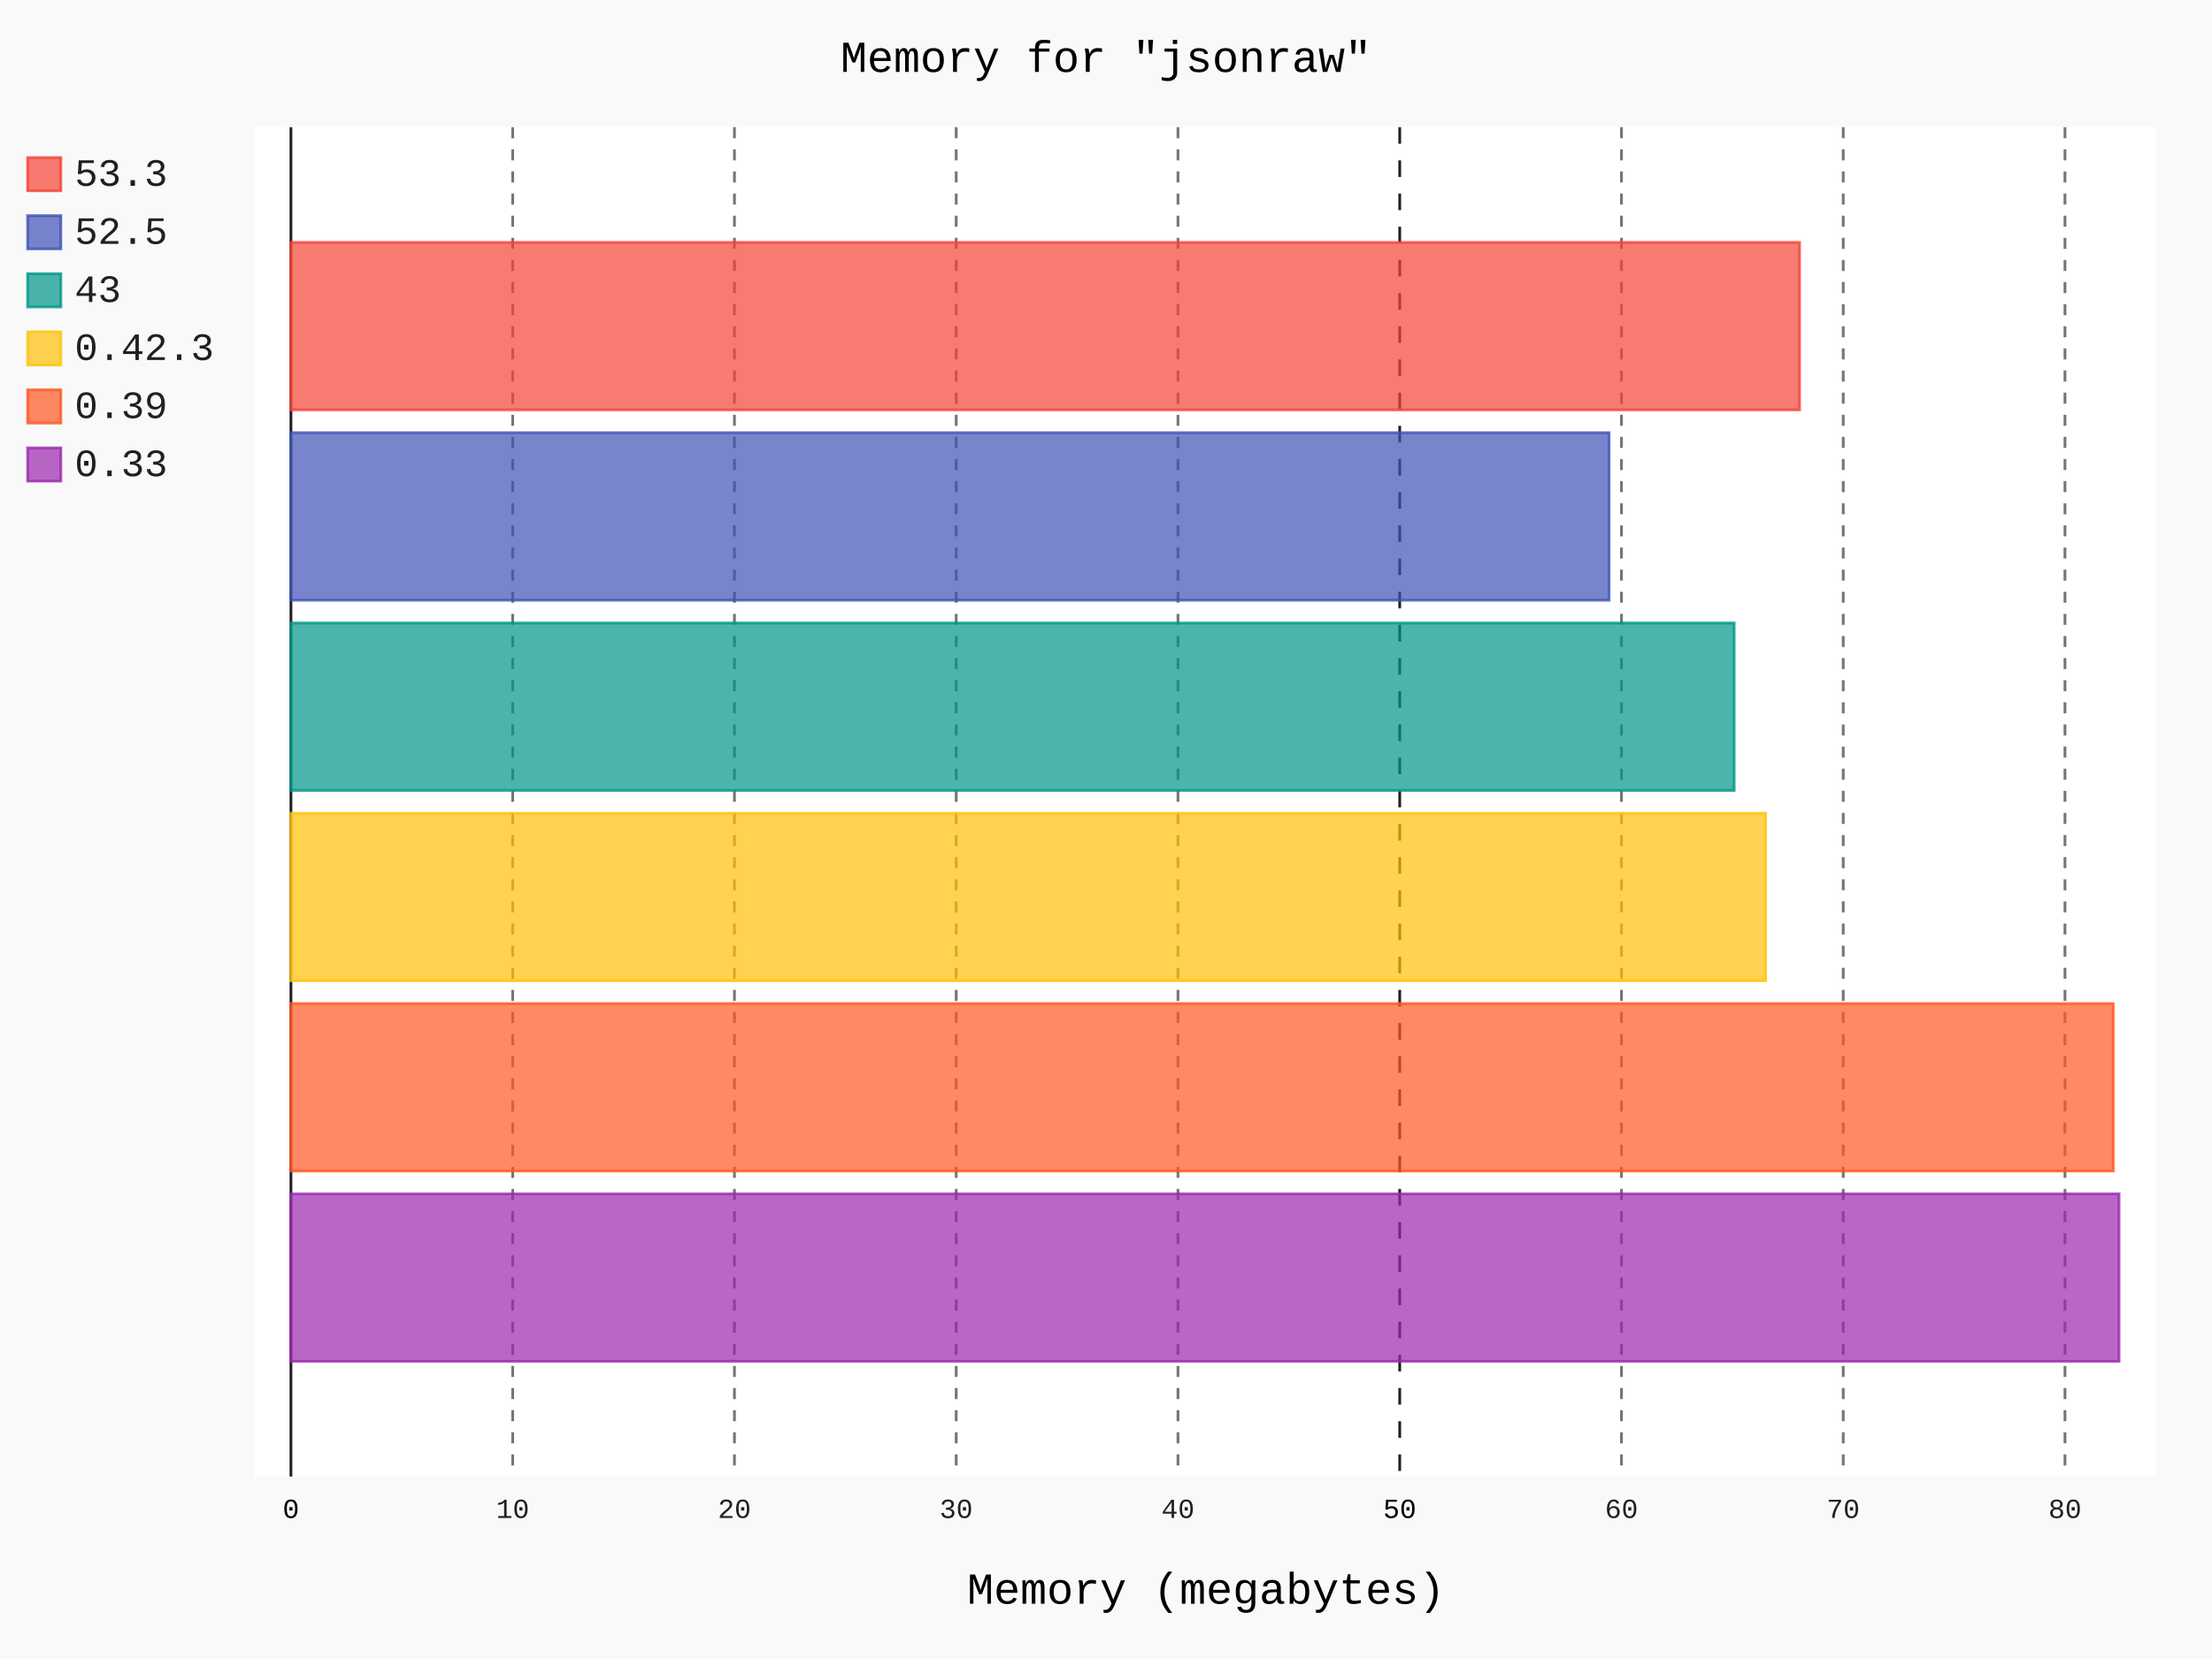
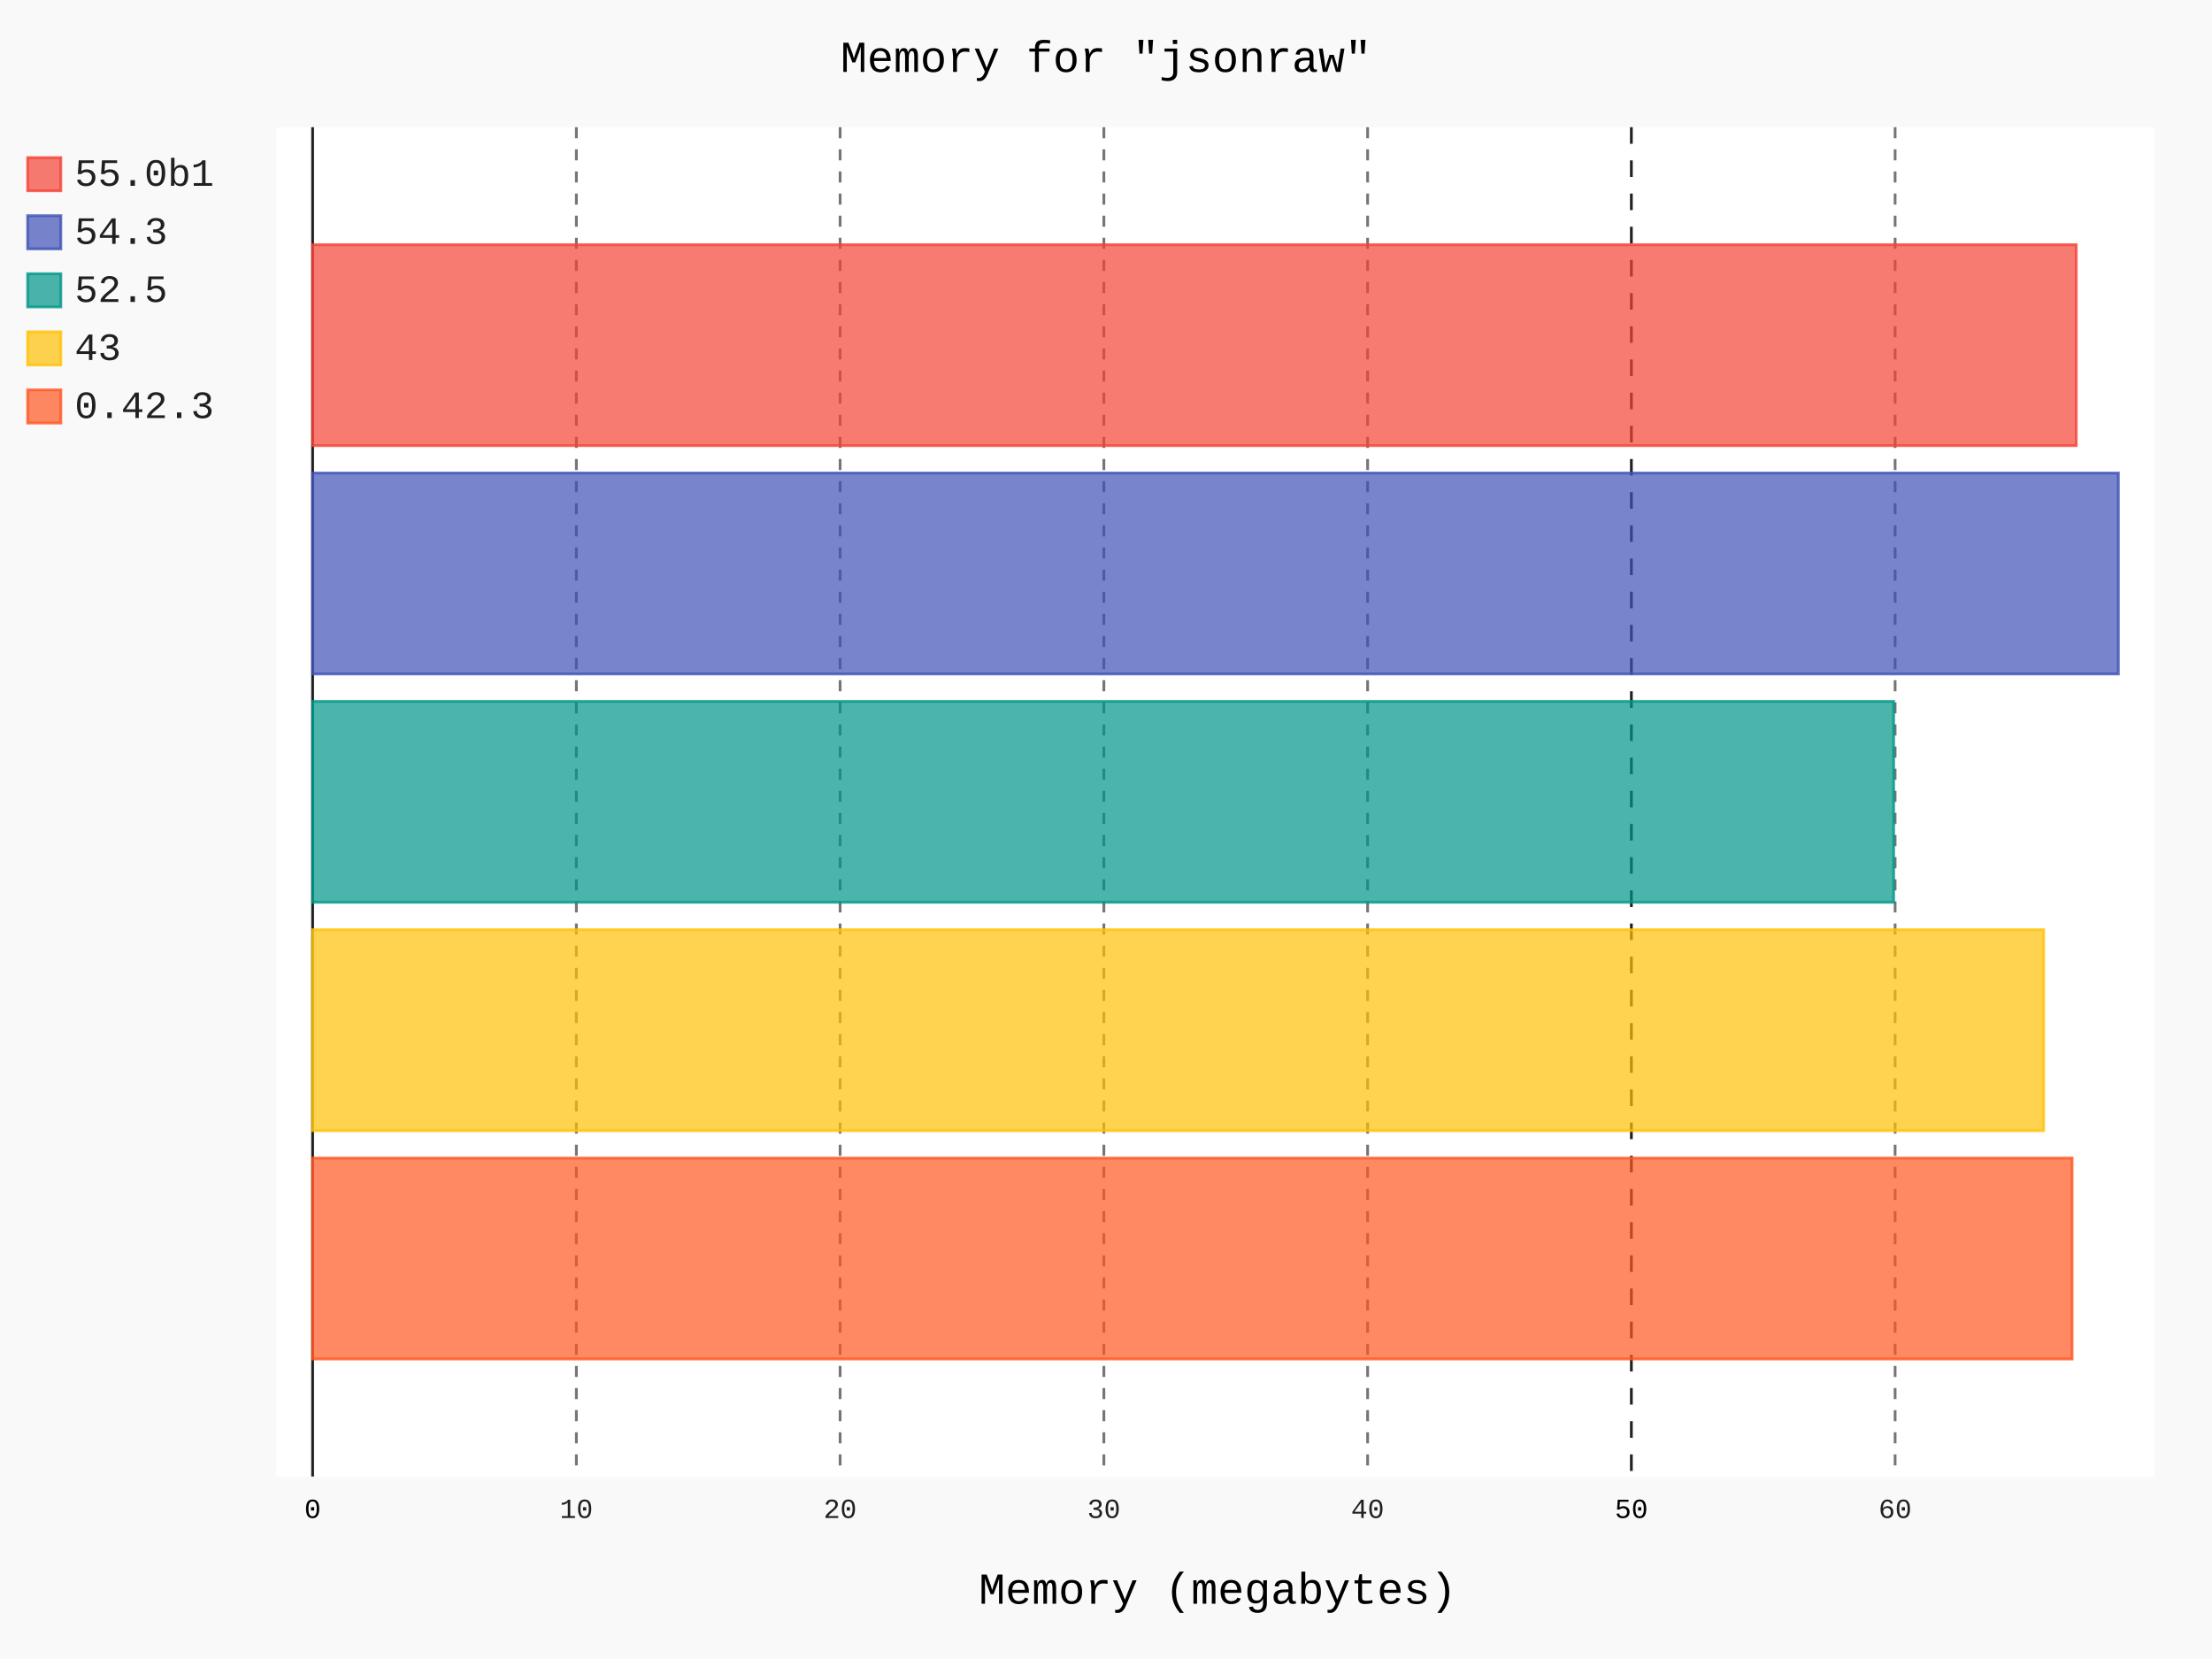
- <svg xmlns="http://www.w3.org/2000/svg" id="chart-256b4d21-504a-4f98-b828-03d2dc231637" class="pygal-chart" viewBox="0 0 800 600">
+ <svg xmlns="http://www.w3.org/2000/svg" id="chart-ef68237a-67b7-4d38-821f-8ae0482d3b9b" class="pygal-chart" viewBox="0 0 800 600">
  <defs>
-     <style type="text/css">#chart-256b4d21-504a-4f98-b828-03d2dc231637{-webkit-user-select:none;-webkit-font-smoothing:antialiased;font-family:Consolas,"Liberation Mono",Menlo,Courier,monospace}#chart-256b4d21-504a-4f98-b828-03d2dc231637 .title{font-family:Consolas,"Liberation Mono",Menlo,Courier,monospace;font-size:16px}#chart-256b4d21-504a-4f98-b828-03d2dc231637 .legends .legend text{font-family:Consolas,"Liberation Mono",Menlo,Courier,monospace;font-size:14px}#chart-256b4d21-504a-4f98-b828-03d2dc231637 .axis text{font-family:Consolas,"Liberation Mono",Menlo,Courier,monospace;font-size:10px}#chart-256b4d21-504a-4f98-b828-03d2dc231637 .axis text.major{font-family:Consolas,"Liberation Mono",Menlo,Courier,monospace;font-size:10px}#chart-256b4d21-504a-4f98-b828-03d2dc231637 .text-overlay text.value{font-family:Consolas,"Liberation Mono",Menlo,Courier,monospace;font-size:16px}#chart-256b4d21-504a-4f98-b828-03d2dc231637 .text-overlay text.label{font-family:Consolas,"Liberation Mono",Menlo,Courier,monospace;font-size:10px}#chart-256b4d21-504a-4f98-b828-03d2dc231637 .tooltip{font-family:Consolas,"Liberation Mono",Menlo,Courier,monospace;font-size:14px}#chart-256b4d21-504a-4f98-b828-03d2dc231637 text.no_data{font-family:Consolas,"Liberation Mono",Menlo,Courier,monospace;font-size:64px}
- #chart-256b4d21-504a-4f98-b828-03d2dc231637{background-color:rgba(249,249,249,1)}#chart-256b4d21-504a-4f98-b828-03d2dc231637 path,#chart-256b4d21-504a-4f98-b828-03d2dc231637 line,#chart-256b4d21-504a-4f98-b828-03d2dc231637 rect,#chart-256b4d21-504a-4f98-b828-03d2dc231637 circle{-webkit-transition:150ms;-moz-transition:150ms;transition:150ms}#chart-256b4d21-504a-4f98-b828-03d2dc231637 .graph &gt; .background{fill:rgba(249,249,249,1)}#chart-256b4d21-504a-4f98-b828-03d2dc231637 .plot &gt; .background{fill:rgba(255,255,255,1)}#chart-256b4d21-504a-4f98-b828-03d2dc231637 .graph{fill:rgba(0,0,0,.87)}#chart-256b4d21-504a-4f98-b828-03d2dc231637 text.no_data{fill:rgba(0,0,0,1)}#chart-256b4d21-504a-4f98-b828-03d2dc231637 .title{fill:rgba(0,0,0,1)}#chart-256b4d21-504a-4f98-b828-03d2dc231637 .legends .legend text{fill:rgba(0,0,0,.87)}#chart-256b4d21-504a-4f98-b828-03d2dc231637 .legends .legend:hover text{fill:rgba(0,0,0,1)}#chart-256b4d21-504a-4f98-b828-03d2dc231637 .axis .line{stroke:rgba(0,0,0,1)}#chart-256b4d21-504a-4f98-b828-03d2dc231637 .axis .guide.line{stroke:rgba(0,0,0,.54)}#chart-256b4d21-504a-4f98-b828-03d2dc231637 .axis .major.line{stroke:rgba(0,0,0,.87)}#chart-256b4d21-504a-4f98-b828-03d2dc231637 .axis text.major{fill:rgba(0,0,0,1)}#chart-256b4d21-504a-4f98-b828-03d2dc231637 .axis.y .guides:hover .guide.line,#chart-256b4d21-504a-4f98-b828-03d2dc231637 .line-graph .axis.x .guides:hover .guide.line,#chart-256b4d21-504a-4f98-b828-03d2dc231637 .stackedline-graph .axis.x .guides:hover .guide.line,#chart-256b4d21-504a-4f98-b828-03d2dc231637 .xy-graph .axis.x .guides:hover .guide.line{stroke:rgba(0,0,0,1)}#chart-256b4d21-504a-4f98-b828-03d2dc231637 .axis .guides:hover text{fill:rgba(0,0,0,1)}#chart-256b4d21-504a-4f98-b828-03d2dc231637 .reactive{fill-opacity:.7;stroke-opacity:.8}#chart-256b4d21-504a-4f98-b828-03d2dc231637 .ci{stroke:rgba(0,0,0,.87)}#chart-256b4d21-504a-4f98-b828-03d2dc231637 .reactive.active,#chart-256b4d21-504a-4f98-b828-03d2dc231637 .active .reactive{fill-opacity:.8;stroke-opacity:.9;stroke-width:4}#chart-256b4d21-504a-4f98-b828-03d2dc231637 .ci .reactive.active{stroke-width:1.5}#chart-256b4d21-504a-4f98-b828-03d2dc231637 .series text{fill:rgba(0,0,0,1)}#chart-256b4d21-504a-4f98-b828-03d2dc231637 .tooltip rect{fill:rgba(255,255,255,1);stroke:rgba(0,0,0,1);-webkit-transition:opacity 150ms;-moz-transition:opacity 150ms;transition:opacity 150ms}#chart-256b4d21-504a-4f98-b828-03d2dc231637 .tooltip .label{fill:rgba(0,0,0,.87)}#chart-256b4d21-504a-4f98-b828-03d2dc231637 .tooltip .label{fill:rgba(0,0,0,.87)}#chart-256b4d21-504a-4f98-b828-03d2dc231637 .tooltip .legend{font-size:.8em;fill:rgba(0,0,0,.54)}#chart-256b4d21-504a-4f98-b828-03d2dc231637 .tooltip .x_label{font-size:.6em;fill:rgba(0,0,0,1)}#chart-256b4d21-504a-4f98-b828-03d2dc231637 .tooltip .xlink{font-size:.5em;text-decoration:underline}#chart-256b4d21-504a-4f98-b828-03d2dc231637 .tooltip .value{font-size:1.5em}#chart-256b4d21-504a-4f98-b828-03d2dc231637 .bound{font-size:.5em}#chart-256b4d21-504a-4f98-b828-03d2dc231637 .max-value{font-size:.75em;fill:rgba(0,0,0,.54)}#chart-256b4d21-504a-4f98-b828-03d2dc231637 .map-element{fill:rgba(255,255,255,1);stroke:rgba(0,0,0,.54) !important}#chart-256b4d21-504a-4f98-b828-03d2dc231637 .map-element .reactive{fill-opacity:inherit;stroke-opacity:inherit}#chart-256b4d21-504a-4f98-b828-03d2dc231637 .color-0,#chart-256b4d21-504a-4f98-b828-03d2dc231637 .color-0 a:visited{stroke:#F44336;fill:#F44336}#chart-256b4d21-504a-4f98-b828-03d2dc231637 .color-1,#chart-256b4d21-504a-4f98-b828-03d2dc231637 .color-1 a:visited{stroke:#3F51B5;fill:#3F51B5}#chart-256b4d21-504a-4f98-b828-03d2dc231637 .color-2,#chart-256b4d21-504a-4f98-b828-03d2dc231637 .color-2 a:visited{stroke:#009688;fill:#009688}#chart-256b4d21-504a-4f98-b828-03d2dc231637 .color-3,#chart-256b4d21-504a-4f98-b828-03d2dc231637 .color-3 a:visited{stroke:#FFC107;fill:#FFC107}#chart-256b4d21-504a-4f98-b828-03d2dc231637 .color-4,#chart-256b4d21-504a-4f98-b828-03d2dc231637 .color-4 a:visited{stroke:#FF5722;fill:#FF5722}#chart-256b4d21-504a-4f98-b828-03d2dc231637 .color-5,#chart-256b4d21-504a-4f98-b828-03d2dc231637 .color-5 a:visited{stroke:#9C27B0;fill:#9C27B0}#chart-256b4d21-504a-4f98-b828-03d2dc231637 .text-overlay .color-0 text{fill:black}#chart-256b4d21-504a-4f98-b828-03d2dc231637 .text-overlay .color-1 text{fill:black}#chart-256b4d21-504a-4f98-b828-03d2dc231637 .text-overlay .color-2 text{fill:black}#chart-256b4d21-504a-4f98-b828-03d2dc231637 .text-overlay .color-3 text{fill:black}#chart-256b4d21-504a-4f98-b828-03d2dc231637 .text-overlay .color-4 text{fill:black}#chart-256b4d21-504a-4f98-b828-03d2dc231637 .text-overlay .color-5 text{fill:black}
- #chart-256b4d21-504a-4f98-b828-03d2dc231637 text.no_data{text-anchor:middle}#chart-256b4d21-504a-4f98-b828-03d2dc231637 .guide.line{fill:none}#chart-256b4d21-504a-4f98-b828-03d2dc231637 .centered{text-anchor:middle}#chart-256b4d21-504a-4f98-b828-03d2dc231637 .title{text-anchor:middle}#chart-256b4d21-504a-4f98-b828-03d2dc231637 .legends .legend text{fill-opacity:1}#chart-256b4d21-504a-4f98-b828-03d2dc231637 .axis.x text{text-anchor:middle}#chart-256b4d21-504a-4f98-b828-03d2dc231637 .axis.x:not(.web) text[transform]{text-anchor:start}#chart-256b4d21-504a-4f98-b828-03d2dc231637 .axis.x:not(.web) text[transform].backwards{text-anchor:end}#chart-256b4d21-504a-4f98-b828-03d2dc231637 .axis.y text{text-anchor:end}#chart-256b4d21-504a-4f98-b828-03d2dc231637 .axis.y text[transform].backwards{text-anchor:start}#chart-256b4d21-504a-4f98-b828-03d2dc231637 .axis.y2 text{text-anchor:start}#chart-256b4d21-504a-4f98-b828-03d2dc231637 .axis.y2 text[transform].backwards{text-anchor:end}#chart-256b4d21-504a-4f98-b828-03d2dc231637 .axis .guide.line{stroke-dasharray:4,4}#chart-256b4d21-504a-4f98-b828-03d2dc231637 .axis .major.guide.line{stroke-dasharray:6,6}#chart-256b4d21-504a-4f98-b828-03d2dc231637 .horizontal .axis.y .guide.line,#chart-256b4d21-504a-4f98-b828-03d2dc231637 .horizontal .axis.y2 .guide.line,#chart-256b4d21-504a-4f98-b828-03d2dc231637 .vertical .axis.x .guide.line{opacity:0}#chart-256b4d21-504a-4f98-b828-03d2dc231637 .horizontal .axis.always_show .guide.line,#chart-256b4d21-504a-4f98-b828-03d2dc231637 .vertical .axis.always_show .guide.line{opacity:1 !important}#chart-256b4d21-504a-4f98-b828-03d2dc231637 .axis.y .guides:hover .guide.line,#chart-256b4d21-504a-4f98-b828-03d2dc231637 .axis.y2 .guides:hover .guide.line,#chart-256b4d21-504a-4f98-b828-03d2dc231637 .axis.x .guides:hover .guide.line{opacity:1}#chart-256b4d21-504a-4f98-b828-03d2dc231637 .axis .guides:hover text{opacity:1}#chart-256b4d21-504a-4f98-b828-03d2dc231637 .nofill{fill:none}#chart-256b4d21-504a-4f98-b828-03d2dc231637 .subtle-fill{fill-opacity:.2}#chart-256b4d21-504a-4f98-b828-03d2dc231637 .dot{stroke-width:1px;fill-opacity:1}#chart-256b4d21-504a-4f98-b828-03d2dc231637 .dot.active{stroke-width:5px}#chart-256b4d21-504a-4f98-b828-03d2dc231637 .dot.negative{fill:transparent}#chart-256b4d21-504a-4f98-b828-03d2dc231637 text,#chart-256b4d21-504a-4f98-b828-03d2dc231637 tspan{stroke:none !important}#chart-256b4d21-504a-4f98-b828-03d2dc231637 .series text.active{opacity:1}#chart-256b4d21-504a-4f98-b828-03d2dc231637 .tooltip rect{fill-opacity:.95;stroke-width:.5}#chart-256b4d21-504a-4f98-b828-03d2dc231637 .tooltip text{fill-opacity:1}#chart-256b4d21-504a-4f98-b828-03d2dc231637 .showable{visibility:hidden}#chart-256b4d21-504a-4f98-b828-03d2dc231637 .showable.shown{visibility:visible}#chart-256b4d21-504a-4f98-b828-03d2dc231637 .gauge-background{fill:rgba(229,229,229,1);stroke:none}#chart-256b4d21-504a-4f98-b828-03d2dc231637 .bg-lines{stroke:rgba(249,249,249,1);stroke-width:2px}</style>
+     <style type="text/css">#chart-ef68237a-67b7-4d38-821f-8ae0482d3b9b{-webkit-user-select:none;-webkit-font-smoothing:antialiased;font-family:Consolas,"Liberation Mono",Menlo,Courier,monospace}#chart-ef68237a-67b7-4d38-821f-8ae0482d3b9b .title{font-family:Consolas,"Liberation Mono",Menlo,Courier,monospace;font-size:16px}#chart-ef68237a-67b7-4d38-821f-8ae0482d3b9b .legends .legend text{font-family:Consolas,"Liberation Mono",Menlo,Courier,monospace;font-size:14px}#chart-ef68237a-67b7-4d38-821f-8ae0482d3b9b .axis text{font-family:Consolas,"Liberation Mono",Menlo,Courier,monospace;font-size:10px}#chart-ef68237a-67b7-4d38-821f-8ae0482d3b9b .axis text.major{font-family:Consolas,"Liberation Mono",Menlo,Courier,monospace;font-size:10px}#chart-ef68237a-67b7-4d38-821f-8ae0482d3b9b .text-overlay text.value{font-family:Consolas,"Liberation Mono",Menlo,Courier,monospace;font-size:16px}#chart-ef68237a-67b7-4d38-821f-8ae0482d3b9b .text-overlay text.label{font-family:Consolas,"Liberation Mono",Menlo,Courier,monospace;font-size:10px}#chart-ef68237a-67b7-4d38-821f-8ae0482d3b9b .tooltip{font-family:Consolas,"Liberation Mono",Menlo,Courier,monospace;font-size:14px}#chart-ef68237a-67b7-4d38-821f-8ae0482d3b9b text.no_data{font-family:Consolas,"Liberation Mono",Menlo,Courier,monospace;font-size:64px}
+ #chart-ef68237a-67b7-4d38-821f-8ae0482d3b9b{background-color:rgba(249,249,249,1)}#chart-ef68237a-67b7-4d38-821f-8ae0482d3b9b path,#chart-ef68237a-67b7-4d38-821f-8ae0482d3b9b line,#chart-ef68237a-67b7-4d38-821f-8ae0482d3b9b rect,#chart-ef68237a-67b7-4d38-821f-8ae0482d3b9b circle{-webkit-transition:150ms;-moz-transition:150ms;transition:150ms}#chart-ef68237a-67b7-4d38-821f-8ae0482d3b9b .graph &gt; .background{fill:rgba(249,249,249,1)}#chart-ef68237a-67b7-4d38-821f-8ae0482d3b9b .plot &gt; .background{fill:rgba(255,255,255,1)}#chart-ef68237a-67b7-4d38-821f-8ae0482d3b9b .graph{fill:rgba(0,0,0,.87)}#chart-ef68237a-67b7-4d38-821f-8ae0482d3b9b text.no_data{fill:rgba(0,0,0,1)}#chart-ef68237a-67b7-4d38-821f-8ae0482d3b9b .title{fill:rgba(0,0,0,1)}#chart-ef68237a-67b7-4d38-821f-8ae0482d3b9b .legends .legend text{fill:rgba(0,0,0,.87)}#chart-ef68237a-67b7-4d38-821f-8ae0482d3b9b .legends .legend:hover text{fill:rgba(0,0,0,1)}#chart-ef68237a-67b7-4d38-821f-8ae0482d3b9b .axis .line{stroke:rgba(0,0,0,1)}#chart-ef68237a-67b7-4d38-821f-8ae0482d3b9b .axis .guide.line{stroke:rgba(0,0,0,.54)}#chart-ef68237a-67b7-4d38-821f-8ae0482d3b9b .axis .major.line{stroke:rgba(0,0,0,.87)}#chart-ef68237a-67b7-4d38-821f-8ae0482d3b9b .axis text.major{fill:rgba(0,0,0,1)}#chart-ef68237a-67b7-4d38-821f-8ae0482d3b9b .axis.y .guides:hover .guide.line,#chart-ef68237a-67b7-4d38-821f-8ae0482d3b9b .line-graph .axis.x .guides:hover .guide.line,#chart-ef68237a-67b7-4d38-821f-8ae0482d3b9b .stackedline-graph .axis.x .guides:hover .guide.line,#chart-ef68237a-67b7-4d38-821f-8ae0482d3b9b .xy-graph .axis.x .guides:hover .guide.line{stroke:rgba(0,0,0,1)}#chart-ef68237a-67b7-4d38-821f-8ae0482d3b9b .axis .guides:hover text{fill:rgba(0,0,0,1)}#chart-ef68237a-67b7-4d38-821f-8ae0482d3b9b .reactive{fill-opacity:.7;stroke-opacity:.8}#chart-ef68237a-67b7-4d38-821f-8ae0482d3b9b .ci{stroke:rgba(0,0,0,.87)}#chart-ef68237a-67b7-4d38-821f-8ae0482d3b9b .reactive.active,#chart-ef68237a-67b7-4d38-821f-8ae0482d3b9b .active .reactive{fill-opacity:.8;stroke-opacity:.9;stroke-width:4}#chart-ef68237a-67b7-4d38-821f-8ae0482d3b9b .ci .reactive.active{stroke-width:1.5}#chart-ef68237a-67b7-4d38-821f-8ae0482d3b9b .series text{fill:rgba(0,0,0,1)}#chart-ef68237a-67b7-4d38-821f-8ae0482d3b9b .tooltip rect{fill:rgba(255,255,255,1);stroke:rgba(0,0,0,1);-webkit-transition:opacity 150ms;-moz-transition:opacity 150ms;transition:opacity 150ms}#chart-ef68237a-67b7-4d38-821f-8ae0482d3b9b .tooltip .label{fill:rgba(0,0,0,.87)}#chart-ef68237a-67b7-4d38-821f-8ae0482d3b9b .tooltip .label{fill:rgba(0,0,0,.87)}#chart-ef68237a-67b7-4d38-821f-8ae0482d3b9b .tooltip .legend{font-size:.8em;fill:rgba(0,0,0,.54)}#chart-ef68237a-67b7-4d38-821f-8ae0482d3b9b .tooltip .x_label{font-size:.6em;fill:rgba(0,0,0,1)}#chart-ef68237a-67b7-4d38-821f-8ae0482d3b9b .tooltip .xlink{font-size:.5em;text-decoration:underline}#chart-ef68237a-67b7-4d38-821f-8ae0482d3b9b .tooltip .value{font-size:1.5em}#chart-ef68237a-67b7-4d38-821f-8ae0482d3b9b .bound{font-size:.5em}#chart-ef68237a-67b7-4d38-821f-8ae0482d3b9b .max-value{font-size:.75em;fill:rgba(0,0,0,.54)}#chart-ef68237a-67b7-4d38-821f-8ae0482d3b9b .map-element{fill:rgba(255,255,255,1);stroke:rgba(0,0,0,.54) !important}#chart-ef68237a-67b7-4d38-821f-8ae0482d3b9b .map-element .reactive{fill-opacity:inherit;stroke-opacity:inherit}#chart-ef68237a-67b7-4d38-821f-8ae0482d3b9b .color-0,#chart-ef68237a-67b7-4d38-821f-8ae0482d3b9b .color-0 a:visited{stroke:#F44336;fill:#F44336}#chart-ef68237a-67b7-4d38-821f-8ae0482d3b9b .color-1,#chart-ef68237a-67b7-4d38-821f-8ae0482d3b9b .color-1 a:visited{stroke:#3F51B5;fill:#3F51B5}#chart-ef68237a-67b7-4d38-821f-8ae0482d3b9b .color-2,#chart-ef68237a-67b7-4d38-821f-8ae0482d3b9b .color-2 a:visited{stroke:#009688;fill:#009688}#chart-ef68237a-67b7-4d38-821f-8ae0482d3b9b .color-3,#chart-ef68237a-67b7-4d38-821f-8ae0482d3b9b .color-3 a:visited{stroke:#FFC107;fill:#FFC107}#chart-ef68237a-67b7-4d38-821f-8ae0482d3b9b .color-4,#chart-ef68237a-67b7-4d38-821f-8ae0482d3b9b .color-4 a:visited{stroke:#FF5722;fill:#FF5722}#chart-ef68237a-67b7-4d38-821f-8ae0482d3b9b .text-overlay .color-0 text{fill:black}#chart-ef68237a-67b7-4d38-821f-8ae0482d3b9b .text-overlay .color-1 text{fill:black}#chart-ef68237a-67b7-4d38-821f-8ae0482d3b9b .text-overlay .color-2 text{fill:black}#chart-ef68237a-67b7-4d38-821f-8ae0482d3b9b .text-overlay .color-3 text{fill:black}#chart-ef68237a-67b7-4d38-821f-8ae0482d3b9b .text-overlay .color-4 text{fill:black}
+ #chart-ef68237a-67b7-4d38-821f-8ae0482d3b9b text.no_data{text-anchor:middle}#chart-ef68237a-67b7-4d38-821f-8ae0482d3b9b .guide.line{fill:none}#chart-ef68237a-67b7-4d38-821f-8ae0482d3b9b .centered{text-anchor:middle}#chart-ef68237a-67b7-4d38-821f-8ae0482d3b9b .title{text-anchor:middle}#chart-ef68237a-67b7-4d38-821f-8ae0482d3b9b .legends .legend text{fill-opacity:1}#chart-ef68237a-67b7-4d38-821f-8ae0482d3b9b .axis.x text{text-anchor:middle}#chart-ef68237a-67b7-4d38-821f-8ae0482d3b9b .axis.x:not(.web) text[transform]{text-anchor:start}#chart-ef68237a-67b7-4d38-821f-8ae0482d3b9b .axis.x:not(.web) text[transform].backwards{text-anchor:end}#chart-ef68237a-67b7-4d38-821f-8ae0482d3b9b .axis.y text{text-anchor:end}#chart-ef68237a-67b7-4d38-821f-8ae0482d3b9b .axis.y text[transform].backwards{text-anchor:start}#chart-ef68237a-67b7-4d38-821f-8ae0482d3b9b .axis.y2 text{text-anchor:start}#chart-ef68237a-67b7-4d38-821f-8ae0482d3b9b .axis.y2 text[transform].backwards{text-anchor:end}#chart-ef68237a-67b7-4d38-821f-8ae0482d3b9b .axis .guide.line{stroke-dasharray:4,4}#chart-ef68237a-67b7-4d38-821f-8ae0482d3b9b .axis .major.guide.line{stroke-dasharray:6,6}#chart-ef68237a-67b7-4d38-821f-8ae0482d3b9b .horizontal .axis.y .guide.line,#chart-ef68237a-67b7-4d38-821f-8ae0482d3b9b .horizontal .axis.y2 .guide.line,#chart-ef68237a-67b7-4d38-821f-8ae0482d3b9b .vertical .axis.x .guide.line{opacity:0}#chart-ef68237a-67b7-4d38-821f-8ae0482d3b9b .horizontal .axis.always_show .guide.line,#chart-ef68237a-67b7-4d38-821f-8ae0482d3b9b .vertical .axis.always_show .guide.line{opacity:1 !important}#chart-ef68237a-67b7-4d38-821f-8ae0482d3b9b .axis.y .guides:hover .guide.line,#chart-ef68237a-67b7-4d38-821f-8ae0482d3b9b .axis.y2 .guides:hover .guide.line,#chart-ef68237a-67b7-4d38-821f-8ae0482d3b9b .axis.x .guides:hover .guide.line{opacity:1}#chart-ef68237a-67b7-4d38-821f-8ae0482d3b9b .axis .guides:hover text{opacity:1}#chart-ef68237a-67b7-4d38-821f-8ae0482d3b9b .nofill{fill:none}#chart-ef68237a-67b7-4d38-821f-8ae0482d3b9b .subtle-fill{fill-opacity:.2}#chart-ef68237a-67b7-4d38-821f-8ae0482d3b9b .dot{stroke-width:1px;fill-opacity:1}#chart-ef68237a-67b7-4d38-821f-8ae0482d3b9b .dot.active{stroke-width:5px}#chart-ef68237a-67b7-4d38-821f-8ae0482d3b9b .dot.negative{fill:transparent}#chart-ef68237a-67b7-4d38-821f-8ae0482d3b9b text,#chart-ef68237a-67b7-4d38-821f-8ae0482d3b9b tspan{stroke:none !important}#chart-ef68237a-67b7-4d38-821f-8ae0482d3b9b .series text.active{opacity:1}#chart-ef68237a-67b7-4d38-821f-8ae0482d3b9b .tooltip rect{fill-opacity:.95;stroke-width:.5}#chart-ef68237a-67b7-4d38-821f-8ae0482d3b9b .tooltip text{fill-opacity:1}#chart-ef68237a-67b7-4d38-821f-8ae0482d3b9b .showable{visibility:hidden}#chart-ef68237a-67b7-4d38-821f-8ae0482d3b9b .showable.shown{visibility:visible}#chart-ef68237a-67b7-4d38-821f-8ae0482d3b9b .gauge-background{fill:rgba(229,229,229,1);stroke:none}#chart-ef68237a-67b7-4d38-821f-8ae0482d3b9b .bg-lines{stroke:rgba(249,249,249,1);stroke-width:2px}</style>
  </defs>
  <g class="graph horizontalbar-graph horizontal">
    <rect x="0" y="0" width="800" height="600" class="background" />
-     <g transform="translate(92, 46)" class="plot">
-       <rect x="0" y="0" width="687.6" height="488" class="background" />
+     <g transform="translate(100, 46)" class="plot">
+       <rect x="0" y="0" width="679.2" height="488" class="background" />
      <g class="axis x always_show">
        <g class="guides">
-           <path d="M13.223 0 v488" class="axis major line" />
-           <text x="13.223" y="503.0" class="major">0</text>
+           <path d="M13.062 0 v488" class="axis major line" />
+           <text x="13.062" y="503.0" class="major">0</text>
        </g>
        <g class="guides">
-           <path d="M93.424 0 v488" class="guide line" />
-           <text x="93.424" y="503.0" class="">10</text>
+           <path d="M108.45 0 v488" class="guide line" />
+           <text x="108.45" y="503.0" class="">10</text>
        </g>
        <g class="guides">
-           <path d="M173.624 0 v488" class="guide line" />
-           <text x="173.624" y="503.0" class="">20</text>
+           <path d="M203.839 0 v488" class="guide line" />
+           <text x="203.839" y="503.0" class="">20</text>
        </g>
        <g class="guides">
-           <path d="M253.825 0 v488" class="guide line" />
-           <text x="253.825" y="503.0" class="">30</text>
+           <path d="M299.227 0 v488" class="guide line" />
+           <text x="299.227" y="503.0" class="">30</text>
        </g>
        <g class="guides">
-           <path d="M334.026 0 v488" class="guide line" />
-           <text x="334.026" y="503.0" class="">40</text>
+           <path d="M394.616 0 v488" class="guide line" />
+           <text x="394.616" y="503.0" class="">40</text>
        </g>
        <g class="guides">
-           <path d="M414.226 0 v488" class="major guide line" />
-           <text x="414.226" y="503.0" class="major">50</text>
+           <path d="M490.005 0 v488" class="major guide line" />
+           <text x="490.005" y="503.0" class="major">50</text>
        </g>
        <g class="guides">
-           <path d="M494.427 0 v488" class="guide line" />
-           <text x="494.427" y="503.0" class="">60</text>
-         </g>
-         <g class="guides">
-           <path d="M574.627 0 v488" class="guide line" />
-           <text x="574.627" y="503.0" class="">70</text>
-         </g>
-         <g class="guides">
-           <path d="M654.828 0 v488" class="guide line" />
-           <text x="654.828" y="503.0" class="">80</text>
-         </g>
-       </g>
-       <g class="series serie-5 color-5">
-         <g class="bars">
-           <g class="bar">
-             <rect x="13.223" y="385.77" rx="0" ry="0" width="661.154" height="60.562" class="rect reactive tooltip-trigger" />
-           </g>
+           <path d="M585.393 0 v488" class="guide line" />
+           <text x="585.393" y="503.0" class="">60</text>
        </g>
      </g>
      <g class="series serie-4 color-4">
        <g class="bars">
          <g class="bar">
-             <rect x="13.223" y="316.95" rx="0" ry="0" width="659.055" height="60.562" class="rect reactive tooltip-trigger" />
+             <rect x="13.062" y="372.832" rx="0" ry="0" width="636.347" height="72.674" class="rect reactive tooltip-trigger" />
          </g>
        </g>
      </g>
      <g class="series serie-3 color-3">
        <g class="bars">
          <g class="bar">
-             <rect x="13.223" y="248.129" rx="0" ry="0" width="533.334" height="60.562" class="rect reactive tooltip-trigger" />
+             <rect x="13.062" y="290.247" rx="0" ry="0" width="626.063" height="72.674" class="rect reactive tooltip-trigger" />
          </g>
        </g>
      </g>
      <g class="series serie-2 color-2">
        <g class="bars">
          <g class="bar">
-             <rect x="13.223" y="179.309" rx="0" ry="0" width="521.962" height="60.562" class="rect reactive tooltip-trigger" />
+             <rect x="13.062" y="207.663" rx="0" ry="0" width="571.81" height="72.674" class="rect reactive tooltip-trigger" />
          </g>
        </g>
      </g>
      <g class="series serie-1 color-1">
        <g class="bars">
          <g class="bar">
-             <rect x="13.223" y="110.488" rx="0" ry="0" width="476.724" height="60.562" class="rect reactive tooltip-trigger" />
+             <rect x="13.062" y="125.078" rx="0" ry="0" width="653.077" height="72.674" class="rect reactive tooltip-trigger" />
          </g>
        </g>
      </g>
      <g class="series serie-0 color-0">
        <g class="bars">
          <g class="bar">
-             <rect x="13.223" y="41.668" rx="0" ry="0" width="545.615" height="60.562" class="rect reactive tooltip-trigger" />
+             <rect x="13.062" y="42.494" rx="0" ry="0" width="637.837" height="72.674" class="rect reactive tooltip-trigger" />
          </g>
        </g>
      </g>
    </g>
    <g class="titles">
      <text x="400.0" y="26" class="title plot_title">Memory for "jsonraw"</text>
-       <text x="436.2" y="580" class="title">Memory (megabytes)</text>
+       <text x="440.4" y="580" class="title">Memory (megabytes)</text>
    </g>
-     <g transform="translate(92, 46)" class="plot overlay">
-       <g class="series serie-5 color-5" />
+     <g transform="translate(100, 46)" class="plot overlay">
      <g class="series serie-4 color-4" />
      <g class="series serie-3 color-3" />
      <g class="series serie-2 color-2" />
      <g class="series serie-1 color-1" />
      <g class="series serie-0 color-0" />
    </g>
-     <g transform="translate(92, 46)" class="plot text-overlay">
-       <g class="series serie-5 color-5" />
+     <g transform="translate(100, 46)" class="plot text-overlay">
      <g class="series serie-4 color-4" />
      <g class="series serie-3 color-3" />
      <g class="series serie-2 color-2" />
      <g class="series serie-1 color-1" />
      <g class="series serie-0 color-0" />
    </g>
-     <g transform="translate(92, 46)" class="plot tooltip-overlay">
+     <g transform="translate(100, 46)" class="plot tooltip-overlay">
      <g transform="translate(0 0)" style="opacity: 0" class="tooltip">
        <rect rx="0" ry="0" width="0" height="0" class="tooltip-box" />
        <g class="text" />
      </g>
    </g>
    <g transform="translate(10, 56)" class="legends">
      <g id="activate-serie-0" class="legend reactive activate-serie">
        <rect x="0.0" y="1.0" width="12" height="12" class="color-0 reactive" />
-         <text x="17.0" y="11.2">53.3</text>
+         <text x="17.0" y="11.2">55.0b1</text>
      </g>
      <g id="activate-serie-1" class="legend reactive activate-serie">
        <rect x="0.0" y="22.0" width="12" height="12" class="color-1 reactive" />
-         <text x="17.0" y="32.2">52.5</text>
+         <text x="17.0" y="32.2">54.3</text>
      </g>
      <g id="activate-serie-2" class="legend reactive activate-serie">
        <rect x="0.0" y="43.0" width="12" height="12" class="color-2 reactive" />
-         <text x="17.0" y="53.2">43</text>
+         <text x="17.0" y="53.2">52.5</text>
      </g>
      <g id="activate-serie-3" class="legend reactive activate-serie">
        <rect x="0.0" y="64.0" width="12" height="12" class="color-3 reactive" />
-         <text x="17.0" y="74.2">0.42.3</text>
+         <text x="17.0" y="74.2">43</text>
      </g>
      <g id="activate-serie-4" class="legend reactive activate-serie">
        <rect x="0.0" y="85.0" width="12" height="12" class="color-4 reactive" />
-         <text x="17.0" y="95.2">0.39</text>
-       </g>
-       <g id="activate-serie-5" class="legend reactive activate-serie">
-         <rect x="0.0" y="106.0" width="12" height="12" class="color-5 reactive" />
-         <text x="17.0" y="116.2">0.33</text>
+         <text x="17.0" y="95.2">0.42.3</text>
      </g>
    </g>
    <g transform="translate(790, 56)" class="legends" />
  </g>
</svg>
